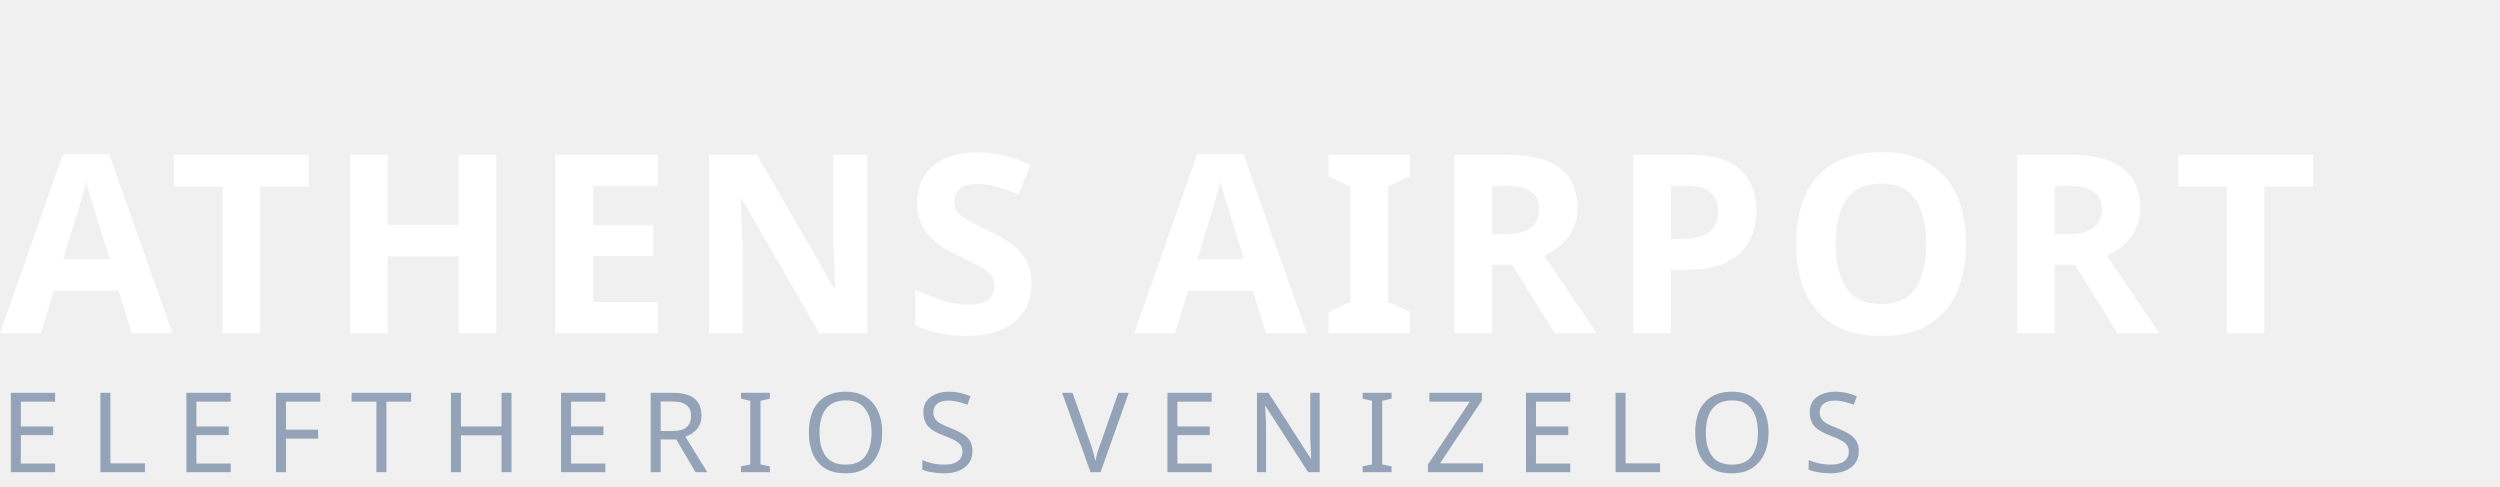
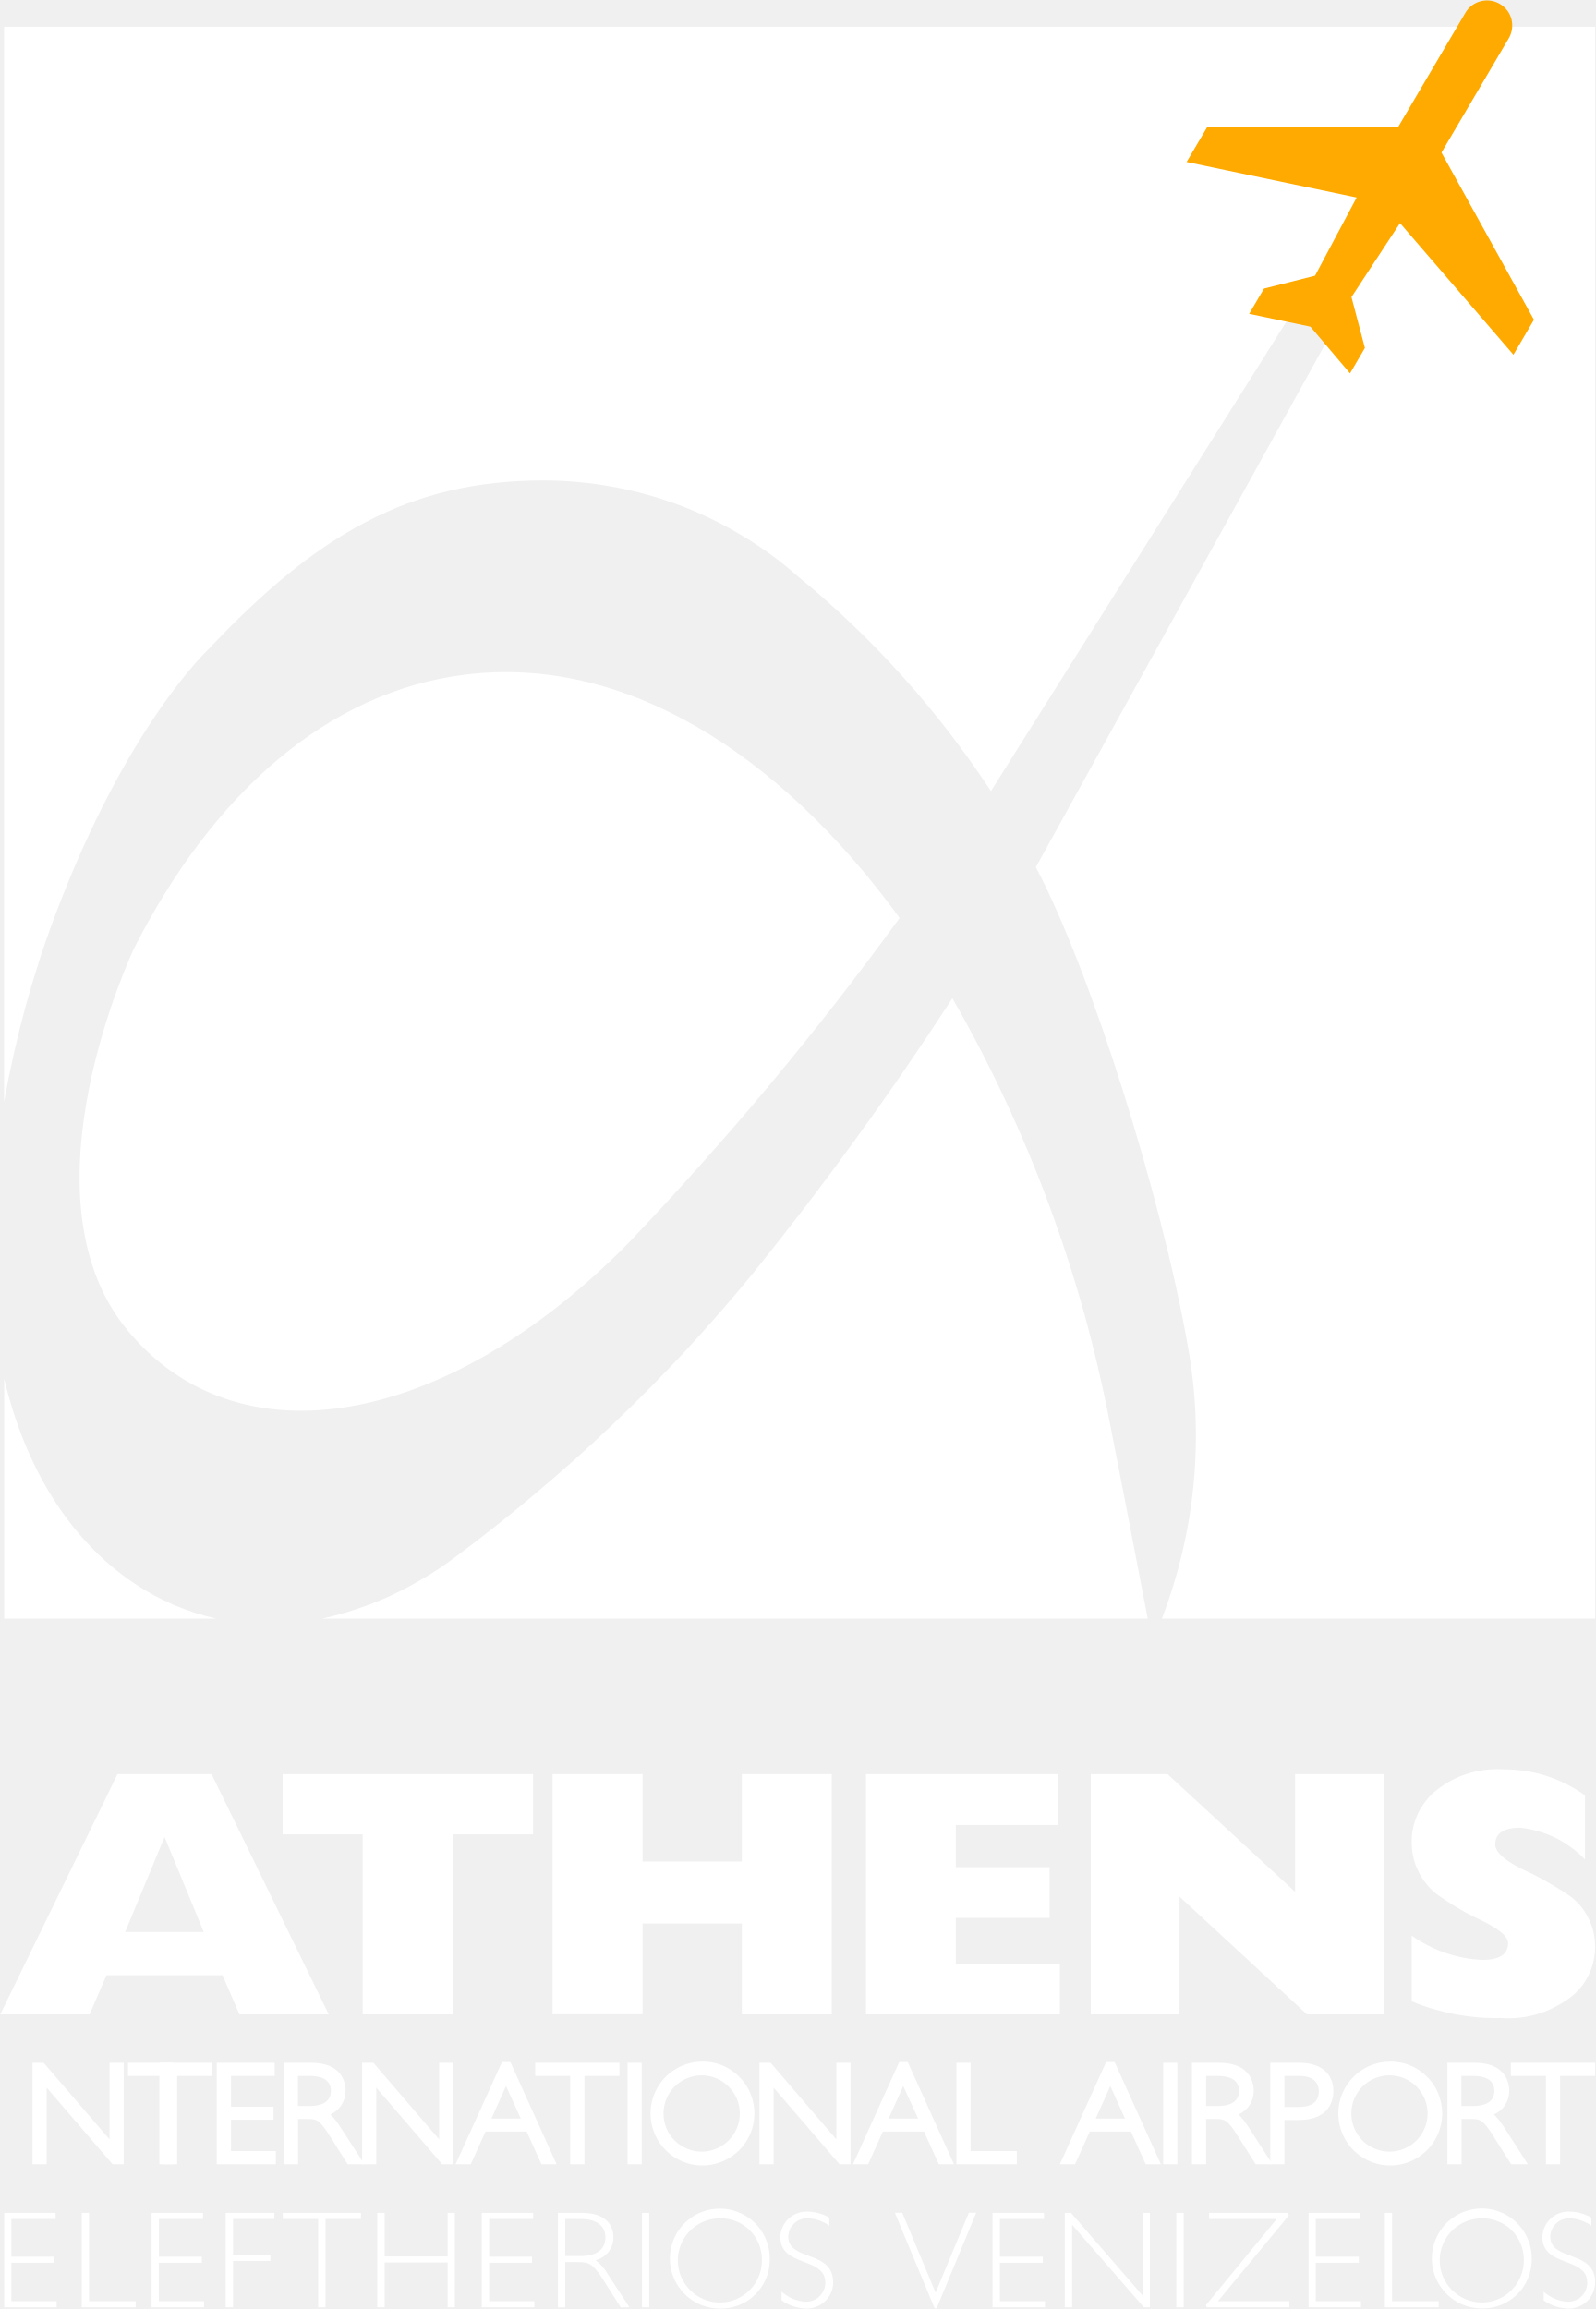
- <svg xmlns="http://www.w3.org/2000/svg" width="180" height="35" viewBox="0 0 180 35" fill="none">
-   <text x="0" y="24" font-family="system-ui, sans-serif" font-size="18" font-weight="700" fill="#ffffff" letter-spacing="1">ATHENS AIRPORT</text>
-   <text x="0" y="34" font-family="system-ui, sans-serif" font-size="8" fill="#94A3B8" letter-spacing="2">ELEFTHERIOS VENIZELOS</text>
+ <svg xmlns="http://www.w3.org/2000/svg" version="1.2" viewBox="0 0 1104 1598" width="1104" height="1598">
+   <style>
+ 		.s0 { fill: #fff } 
+ 		.s1 { fill: #ffaa00 } 
+ 		.s2 { fill: #fff } 
+ 	</style>
+   <g id="Group_36367">
+     <path id="Path_24982" fill-rule="evenodd" class="s0" d="m2.8 762.6v-744.1h1015.9l-332.9 529q-13.7-20.8-28.9-40.6-15.2-19.7-31.8-38.2-16.6-18.6-34.6-35.8-17.9-17.2-37.2-33.1l-0.3-0.2c-12-10.7-25-20.3-38.9-28.6-13.8-8.4-28.3-15.5-43.4-21.2-15.1-5.7-30.7-10-46.5-12.9-15.9-2.9-32-4.4-48.1-4.4-93.2 0-157.4 37.8-231.8 116.8 0 0-56.5 52.4-105.8 183.3q-6 15.8-11.2 31.8-5.2 16.1-9.7 32.4-4.4 16.2-8.1 32.7-3.7 16.5-6.7 33.1zm367.1 271.6q27.6-23.1 53.6-47.9 26.1-24.8 50.6-51.1 24.4-26.4 47.2-54.2 18.4-22.9 36.3-46.2 17.8-23.3 35-47.1 17.3-23.8 33.9-48 16.6-24.2 32.6-48.8c13.1 22.7 25.2 46 36.3 69.8 11.1 23.7 21.3 48 30.4 72.6 9.1 24.6 17.2 49.6 24.3 74.8 7 25.3 13 50.9 18 76.7 4.2 20.9 19.6 100.9 26.2 135.4h-571.2q12.2-2.7 24.1-6.7 11.9-4 23.3-9.2 11.4-5.3 22.1-11.7 10.8-6.3 20.9-13.8 28.9-21.4 56.4-44.6zm-263.7 69.7q6.8 3.7 13.9 6.8 7.2 3 14.5 5.4 7.4 2.4 15 4.1h-146.7v-166.1c14.2 60.5 44.7 111.4 90.1 141.8q6.4 4.3 13.2 8zm932.4-1085.4h65.4v1101.7h-299.9c5.8-15.1 10.5-30.5 14.2-46.2 3.7-15.7 6.3-31.6 7.8-47.6 1.5-16.1 1.9-32.2 1.2-48.3-0.7-16.1-2.6-32.1-5.5-48-18.1-102-66.7-257.5-104.7-329.5l-0.2-0.5zm-604 842.1c-125.8 127.6-270.3 153.1-346.8 59.5-76.5-93.5 5.1-264 5.1-264 54.4-107 133.9-177.5 229.1-189.2 108.5-13.5 216 52.2 300.6 168.4q-21.6 29.7-44.1 58.6-22.6 29-46.1 57.2-23.5 28.2-48 55.5-24.4 27.4-49.8 54z" />
+     <path id="Path_24983" class="s1" d="m968.9 154.4l78.5 91.1 14.2-24.2-64-115.7 46.8-79.5c2.2-4 2.7-8.6 1.6-13-1.2-4.4-4.1-8.1-8-10.4-3.9-2.3-8.6-3-13-1.9-4.4 1-8.2 3.8-10.6 7.6l-46.8 79.5h-132.1l-14.3 24.2 117.7 24.6-28.8 54.1-35.3 8.9-10.3 17.5 42.4 8.9 27.4 32.3 10.3-17.6-9.3-35.2c0 0 33.6-51.2 33.6-51.2z" />
+     <path id="Path_24984" fill-rule="evenodd" class="s0" d="m227.5 1394.1h-61.8l-11.7-27.1h-80.3l-11.7 27.1h-61.8l81.1-166.3h65.1zm-86.5-57l-27.1-65.8-27.3 65.8z" />
+     <path id="Path_24985" class="s0" d="m368.9 1269.5h-55.7v124.6h-62.2v-124.6h-55.4v-41.7h173.3z" />
+     <path id="Path_24986" class="s0" d="m575.6 1394.1h-62.2v-62.9h-68.7v62.8h-62.3v-166.2h62.3v60.5h68.7v-60.5h62.2z" />
+     <path id="Path_24987" class="s0" d="m733.5 1394.1h-134.2v-166.3h133.1v35.2h-70.9v29.2h64.9v35.1h-64.9v31.7h72z" />
+     <path id="Path_24988" class="s0" d="m957.6 1394.1h-53.1l-88.2-81.5v81.5h-61.4v-166.3h53.1l88.3 81.5v-81.5h61.3z" />
+     <path id="Path_24989" class="s0" d="m1103.9 1346.8q0.1 4.8-0.9 9.5-0.9 4.7-2.9 9.1-1.9 4.4-4.7 8.2-2.9 3.9-6.5 7.1-5.2 4.2-11.1 7.4-5.9 3.3-12.3 5.3-6.4 2.1-13.1 2.9-6.7 0.8-13.4 0.3-8 0.2-15.9-0.4-7.9-0.7-15.7-2.1-7.8-1.5-15.4-3.7-7.7-2.3-15-5.3v-45.5q5.3 3.8 11.2 6.8 5.8 3 12 5.1 6.2 2.1 12.7 3.4 6.4 1.2 12.9 1.5 17.9 0 17.9-11.6 0-6.6-17.3-15.2-4.3-2-8.4-4.1-4.1-2.1-8.1-4.5-4-2.3-7.9-4.9-3.9-2.5-7.7-5.2c-2.7-2.1-5.2-4.6-7.3-7.3-2.2-2.6-4-5.6-5.5-8.7-1.5-3.1-2.7-6.3-3.4-9.7-0.8-3.4-1.1-6.8-1.1-10.3q-0.1-4.6 0.8-9.2 0.9-4.5 2.7-8.8 1.8-4.3 4.5-8.1 2.6-3.8 5.9-7.1c3.3-3 7-5.7 10.8-8 3.9-2.3 7.9-4.2 12.2-5.6 4.2-1.5 8.6-2.5 13-3.1 4.5-0.6 9-0.8 13.5-0.5q7.5 0 15 1.1 7.5 1.1 14.7 3.4 7.2 2.3 13.9 5.7 6.8 3.4 12.9 7.8v44.3q-4.4-4.6-9.6-8.3-5.1-3.8-10.8-6.6-5.7-2.8-11.9-4.5-6.1-1.8-12.4-2.5-17.4 0-17.4 11.6 0 7.6 17.9 16.7 4.3 2 8.6 4.1 4.3 2.2 8.4 4.5 4.2 2.4 8.3 4.9 4.1 2.5 8 5.2c2.8 1.9 5.3 4.3 7.5 6.8 2.2 2.6 4.1 5.4 5.6 8.5 1.6 3 2.8 6.2 3.6 9.5 0.8 3.3 1.2 6.7 1.2 10.1z" />
+     <path id="Path_24990" class="s0" d="m117.7 1427.6h-7.4v70.2h9.8v-70.2z" />
+     <path id="Path_24991" class="s0" d="m83.2 1427.6h-7.4v53l-45.6-53h-7.7v70.2h9.8v-53l45.6 53h7.7v-70.2z" />
+     <path id="Path_24992" class="s0" d="m144.5 1427.6h-55.9v9.1h24.2v61.1h9.8v-61.1h24.3v-9.1z" />
+     <path id="Path_24993" class="s0" d="m187.7 1427.6h-37.7v70.2h40.9v-9.1h-31v-21.7h29.4v-9h-29.4v-21.3h30.2v-9.1z" />
+     <path id="Path_24994" fill-rule="evenodd" class="s0" d="m252.2 1497.8h-11.6l-12-19c-7.5-11.9-9.3-12.3-16-12.3h-6.3v31.3h-9.9v-70.2h19c22.1 0 23.8 14.8 23.8 19.3q0 2.6-0.7 5.1-0.7 2.5-2.1 4.7-1.4 2.2-3.4 3.9-1.9 1.7-4.3 2.7 0.9 1 1.7 1.9 0.9 1 1.7 2 0.8 1 1.6 2.1 0.7 1 1.4 2.1zm-23.2-50.8c0-8.5-8-10.3-14.6-10.3h-8.2v20.8h8.3c6.6 0 14.5-1.9 14.5-10.5z" />
+     <path id="Path_24995" class="s0" d="m311.3 1427.6h-7.4v53l-45.5-53h-7.8v70.2h9.8v-53l45.6 53h7.7v-70.2z" />
+     <path id="Path_24996" fill-rule="evenodd" class="s0" d="m385.2 1497.8h-10.5l-10.2-22.6h-28.5l-10.2 22.6h-10.5l32.1-70.7h5.8zm-24.8-31.6l-10.2-22.5-10.1 22.5z" />
+     <path id="Path_24997" class="s0" d="m426.3 1427.6h-55.9v9.1h24.2v61.1h9.9v-61.1h24.2v-9.1z" />
+     <path id="Path_24998" class="s0" d="m441.7 1427.6h-7.4v70.2h9.8v-70.2z" />
+     <path id="Path_24999" fill-rule="evenodd" class="s0" d="m499.4 1429.2c4.4 1.8 8.5 4.4 11.9 7.8 3.4 3.3 6.2 7.3 8 11.7 1.9 4.5 2.8 9.2 2.8 14 0 14.5-8.7 27.5-22 33.1-13.4 5.7-28.8 2.7-39.1-7.4-10.3-10.1-13.6-25.5-8.3-38.9 5.3-13.5 18.2-22.4 32.7-22.7 4.8-0.2 9.5 0.7 14 2.4zm4.8 52.2c5-5 7.8-11.7 7.8-18.7 0-7-2.8-13.7-7.8-18.7-4.9-4.9-11.6-7.7-18.6-7.7-7 0-13.7 2.8-18.7 7.7-5 5-7.7 11.7-7.7 18.7 0 7 2.7 13.7 7.7 18.7 5 4.9 11.7 7.7 18.7 7.7 7 0 13.7-2.8 18.6-7.7z" />
+     <path id="Path_25000" class="s0" d="m586.2 1427.6h-7.4v53l-45.5-53h-7.7v70.2h9.8v-53l45.6 53h7.6v-70.2z" />
+     <path id="Path_25001" fill-rule="evenodd" class="s0" d="m660.2 1497.8h-10.5l-10.2-22.6h-28.5c-1.1 2.5-10.2 22.6-10.2 22.6h-10.5l32-70.7h5.9zm-24.8-31.6c-2.1-4.5-7.6-16.5-10.3-22.5l-10.1 22.5z" />
+     <path id="Path_25002" class="s0" d="m669.3 1427.6h-7.4v70.2h41.8v-9.1h-32v-61.1z" />
+     <path id="Path_25003" fill-rule="evenodd" class="s0" d="m803.4 1497.8h-10.5l-10.2-22.6h-28.5c-1.1 2.5-10.2 22.6-10.2 22.6h-10.5l32-70.7h5.9zm-24.8-31.6c-2-4.5-7.5-16.5-10.2-22.5-2.7 5.9-8.1 18-10.1 22.5z" />
+     <path id="Path_25004" class="s0" d="m812.5 1427.6h-7.5v70.2h9.8v-70.2z" />
+     <path id="Path_25005" fill-rule="evenodd" class="s0" d="m880.6 1497.8h-11.6l-12-19c-7.5-11.9-9.3-12.3-16-12.3h-6.3v31.3h-9.8v-70.2h18.9c22.1 0 23.9 14.8 23.9 19.3q0 2.6-0.7 5.1-0.7 2.5-2.1 4.7-1.4 2.2-3.4 3.9-2 1.7-4.3 2.7 0.9 1 1.7 1.9 0.9 1 1.7 2 0.8 1 1.5 2.1 0.8 1 1.5 2.1zm-23.1-50.8c0-8.5-8-10.3-14.7-10.3h-8.1v20.8h8.3c6.6 0 14.5-1.9 14.5-10.5z" />
+     <path id="Path_25006" fill-rule="evenodd" class="s0" d="m922.8 1447.3c0 4.7-1.7 19.9-24 19.9h-9.9v30.6h-9.8v-70.2h20.2c14.7 0 23.5 7.4 23.5 19.7zm-10.1 0.1c0-6.9-4.8-10.7-13.5-10.7h-10.3v21.5h9.6c9.4 0 14.2-3.6 14.2-10.8z" />
+     <path id="Path_25007" fill-rule="evenodd" class="s0" d="m975.4 1429.2c4.5 1.8 8.5 4.4 11.9 7.8 3.5 3.3 6.2 7.3 8 11.7 1.9 4.5 2.8 9.2 2.8 14 0 14.5-8.7 27.5-22 33.1-13.3 5.7-28.7 2.7-39.1-7.4-10.3-10.1-13.6-25.5-8.3-38.9 5.4-13.5 18.2-22.4 32.7-22.7 4.8-0.2 9.6 0.7 14 2.4zm4.9 52.2c4.9-5 7.7-11.7 7.7-18.7 0-7-2.8-13.7-7.7-18.7-5-4.9-11.7-7.7-18.7-7.7-7 0-13.7 2.8-18.7 7.7-4.9 5-7.7 11.7-7.7 18.7 0 7 2.8 13.7 7.7 18.7 5 4.9 11.7 7.7 18.7 7.7 7 0 13.7-2.8 18.7-7.7z" />
+     <path id="Path_25008" fill-rule="evenodd" class="s0" d="m1057.4 1497.8h-11.6l-12-19c-7.5-11.9-9.3-12.3-16-12.3h-6.3v31.3h-9.8v-70.2h18.9c22.1 0 23.9 14.8 23.9 19.3q0 2.6-0.7 5.1-0.7 2.5-2.1 4.7-1.4 2.2-3.4 3.9-2 1.7-4.4 2.7 1 1 1.8 1.9 0.9 1 1.7 2 0.8 1 1.5 2.1 0.8 1 1.5 2.1zm-23.2-50.8c0-8.5-8-10.3-14.7-10.3h-8.1v20.8h8.3c6.6 0 14.5-1.9 14.5-10.5z" />
+     <path id="Path_25009" class="s0" d="m1101.6 1427.6h-56v9.1h24.3v61.1h9.8v-61.1h24.3v-9.1z" />
+     <path id="Path_25010" class="s2" d="m2.9 1596.8v-65.3h35.6v4.2h-30.6v26.1h29.8v4.2h-29.8v26.6h31.3v4.2z" />
+     <path id="Path_25011" class="s2" d="m56.6 1596.8v-65.3h5v61.1h32.3v4.2z" />
+     <path id="Path_25012" class="s2" d="m104.9 1596.8v-65.3h35.6v4.2h-30.5v26.1h29.7v4.2h-29.8v26.6h31.3v4.2z" />
+     <path id="Path_25013" class="s2" d="m161.3 1535.7v24.8h25.8v4.2h-25.8v32.1h-5.1v-65.3h33.7v4.2z" />
+     <path id="Path_25014" class="s2" d="m225.3 1535.7v61.1h-5.1v-61.1h-24.5v-4.2h54.1v4.2z" />
+     <path id="Path_25015" class="s2" d="m309.8 1596.8v-31h-43.6v31h-5.1v-65.3h5.1v30.1h43.6v-30.1h5v65.3z" />
+     <path id="Path_25016" class="s2" d="m333.4 1596.8v-65.3h35.6v4.2h-30.5v26.1h29.7v4.2h-29.7v26.6h31.3v4.2z" />
+     <path id="Path_25017" fill-rule="evenodd" class="s2" d="m429.6 1596.9l-11.4-18c-7.8-12.3-10.3-13.4-18.2-13.4h-8.8v31.4h-5.1v-65.4h16.8c16 0 21.6 8.1 21.6 16.9 0 1.8-0.3 3.6-0.8 5.3-0.6 1.7-1.5 3.3-2.6 4.8-1.1 1.4-2.5 2.6-4 3.6-1.6 1-3.2 1.7-5 2.1q1.3 1 2.6 2.1 1.2 1.2 2.3 2.4 1.1 1.3 2.1 2.7 0.9 1.3 1.7 2.8l14.8 22.6zm-27.8-61.2h-10.6v25.6h10.8c11.5 0 17-5 17-12.8 0-7.4-5.2-12.8-17.2-12.8z" />
+     <path id="Rectangle_151697" class="s2" d="m444.3 1531.5h5v65.3h-5z" />
+     <path id="Path_25018" fill-rule="evenodd" class="s2" d="m530 1577.3c-1.8 4.1-4.4 7.8-7.6 10.9-3.2 3.2-7 5.6-11.2 7.2-4.2 1.7-8.7 2.4-13.1 2.3-14.1 0-26.7-8.6-32-21.7-5.2-13-2.1-27.9 8-37.7 10.1-9.8 25.1-12.5 38-6.8 12.9 5.6 21 18.5 20.6 32.6 0 4.6-0.9 9-2.7 13.2zm-4.8-24.3c-1.5-3.6-3.6-6.8-6.3-9.5-2.7-2.7-5.9-4.8-9.5-6.2-3.5-1.4-7.3-2.1-11.1-2-11.8-0.1-22.5 7-27 17.9-4.5 11-2 23.5 6.4 31.8 8.4 8.4 20.9 10.8 31.8 6.2 10.9-4.6 17.9-15.3 17.8-27.1 0-3.8-0.7-7.6-2.1-11.1z" />
+     <path id="Path_25019" class="s2" d="m557.7 1597.7q-2.2-0.1-4.5-0.5-2.2-0.4-4.3-1.1-2.2-0.7-4.2-1.8-2-1-3.8-2.3v-6q1.7 1.5 3.6 2.7 1.9 1.3 4 2.2 2.1 0.9 4.4 1.4 2.2 0.5 4.5 0.7c1.7 0 3.5-0.2 5.2-0.9 1.6-0.6 3.1-1.5 4.4-2.7 1.3-1.3 2.3-2.7 3-4.3 0.8-1.6 1.1-3.4 1.2-5.2 0-18.5-31.2-10.4-31.2-32 0.1-2.3 0.7-4.7 1.7-6.8 1-2.2 2.4-4.1 4.1-5.7 1.8-1.6 3.8-2.9 6.1-3.7 2.2-0.8 4.5-1.2 6.9-1.1q2 0 4 0.3 1.9 0.3 3.8 0.8 2 0.5 3.8 1.3 1.8 0.7 3.5 1.7v5.6q-1.6-1.2-3.3-2-1.8-0.9-3.6-1.6-1.9-0.6-3.8-1-1.9-0.3-3.9-0.4c-1.7-0.1-3.5 0.1-5.1 0.7-1.6 0.5-3.1 1.4-4.4 2.6-1.3 1.2-2.4 2.6-3.1 4.1-0.7 1.6-1.1 3.3-1.2 5.1 0 17.4 31.1 9 31.1 31.9 0 2.5-0.5 4.9-1.5 7.1-1 2.2-2.4 4.2-4.2 5.9-1.8 1.7-3.8 3-6.1 3.8-2.3 0.9-4.7 1.3-7.1 1.2z" />
+     <path id="Path_25020" class="s2" d="m648.2 1597.5h-1.4l-27.5-66.1h5.1l23.1 55.3 23-55.3h5.1z" />
+     <path id="Path_25021" class="s2" d="m686.9 1596.8v-65.3h35.6v4.2h-30.5v26.1h29.7v4.2h-29.7v26.6h31.2v4.2z" />
+     <path id="Path_25022" class="s2" d="m791.6 1596.8l-49.6-57.1v57.1h-5.1v-65.3h4.3l49.5 57.1v-57.1h5.1v65.3z" />
+     <path id="Rectangle_151698" class="s2" d="m814.1 1531.5h5.1v65.3h-5.1z" />
+     <path id="Path_25023" class="s2" d="m835.1 1596.8l-0.5-1.5 49-59.6h-46.8v-4.2h54.6l0.5 1.8-49 59.3h49.4v4.2z" />
+     <path id="Path_25024" class="s2" d="m905.6 1596.8v-65.3h35.6v4.2h-30.6v26.1h29.8v4.2h-29.8v26.6h31.3v4.2z" />
+     <path id="Path_25025" class="s2" d="m958.4 1596.8v-65.3h5v61.1h32.3v4.2z" />
+     <path id="Path_25026" fill-rule="evenodd" class="s2" d="m1057.3 1577.1c-1.7 4.2-4.3 7.9-7.5 11-3.3 3.1-7.1 5.6-11.3 7.2-4.1 1.6-8.6 2.4-13.1 2.3-14.1 0-26.7-8.6-32-21.7-5.2-13-2-28 8.1-37.8 10.1-9.7 25.1-12.4 38-6.7 12.9 5.7 21 18.6 20.6 32.7-0.1 4.5-1 8.9-2.8 13zm-4.8-24.1c-1.5-3.6-3.6-6.8-6.3-9.5-2.7-2.7-5.9-4.8-9.5-6.2-3.5-1.4-7.3-2.1-11.1-2-11.8-0.1-22.5 7-27 17.9-4.5 10.9-2 23.5 6.4 31.8 8.4 8.3 20.9 10.8 31.8 6.2 10.9-4.6 17.9-15.3 17.8-27.1 0-3.8-0.7-7.6-2.1-11.1z" />
+     <path id="Path_25027" class="s2" d="m1085.1 1597.7q-2.3-0.1-4.5-0.5-2.2-0.4-4.4-1.1-2.1-0.7-4.1-1.8-2-1-3.8-2.3v-6q1.6 1.5 3.6 2.7 1.9 1.3 4 2.2 2.1 0.9 4.3 1.4 2.2 0.5 4.5 0.7c1.8 0 3.6-0.2 5.2-0.9 1.7-0.6 3.2-1.5 4.5-2.7 1.3-1.2 2.3-2.7 3-4.3 0.7-1.6 1.1-3.4 1.1-5.2 0-18.5-31.1-10.4-31.1-32 0.1-2.3 0.7-4.7 1.7-6.8 0.9-2.2 2.4-4.1 4.1-5.7 1.7-1.6 3.8-2.9 6-3.7 2.2-0.8 4.6-1.2 7-1.1q2 0 3.9 0.3 2 0.3 3.9 0.8 1.9 0.5 3.7 1.3 1.9 0.7 3.6 1.7v5.6q-1.6-1.2-3.4-2-1.7-0.9-3.6-1.6-1.8-0.6-3.7-1-2-0.3-3.9-0.4c-1.8-0.1-3.5 0.1-5.1 0.7-1.7 0.5-3.2 1.4-4.5 2.6-1.3 1.2-2.3 2.6-3 4.1-0.8 1.6-1.2 3.3-1.2 5.1 0 17.4 31.1 9 31.1 31.9-0.1 2.5-0.6 4.9-1.6 7.1-1 2.2-2.4 4.2-4.1 5.9-1.8 1.7-3.9 3-6.1 3.8-2.3 0.9-4.7 1.3-7.1 1.2z" />
+   </g>
</svg>
